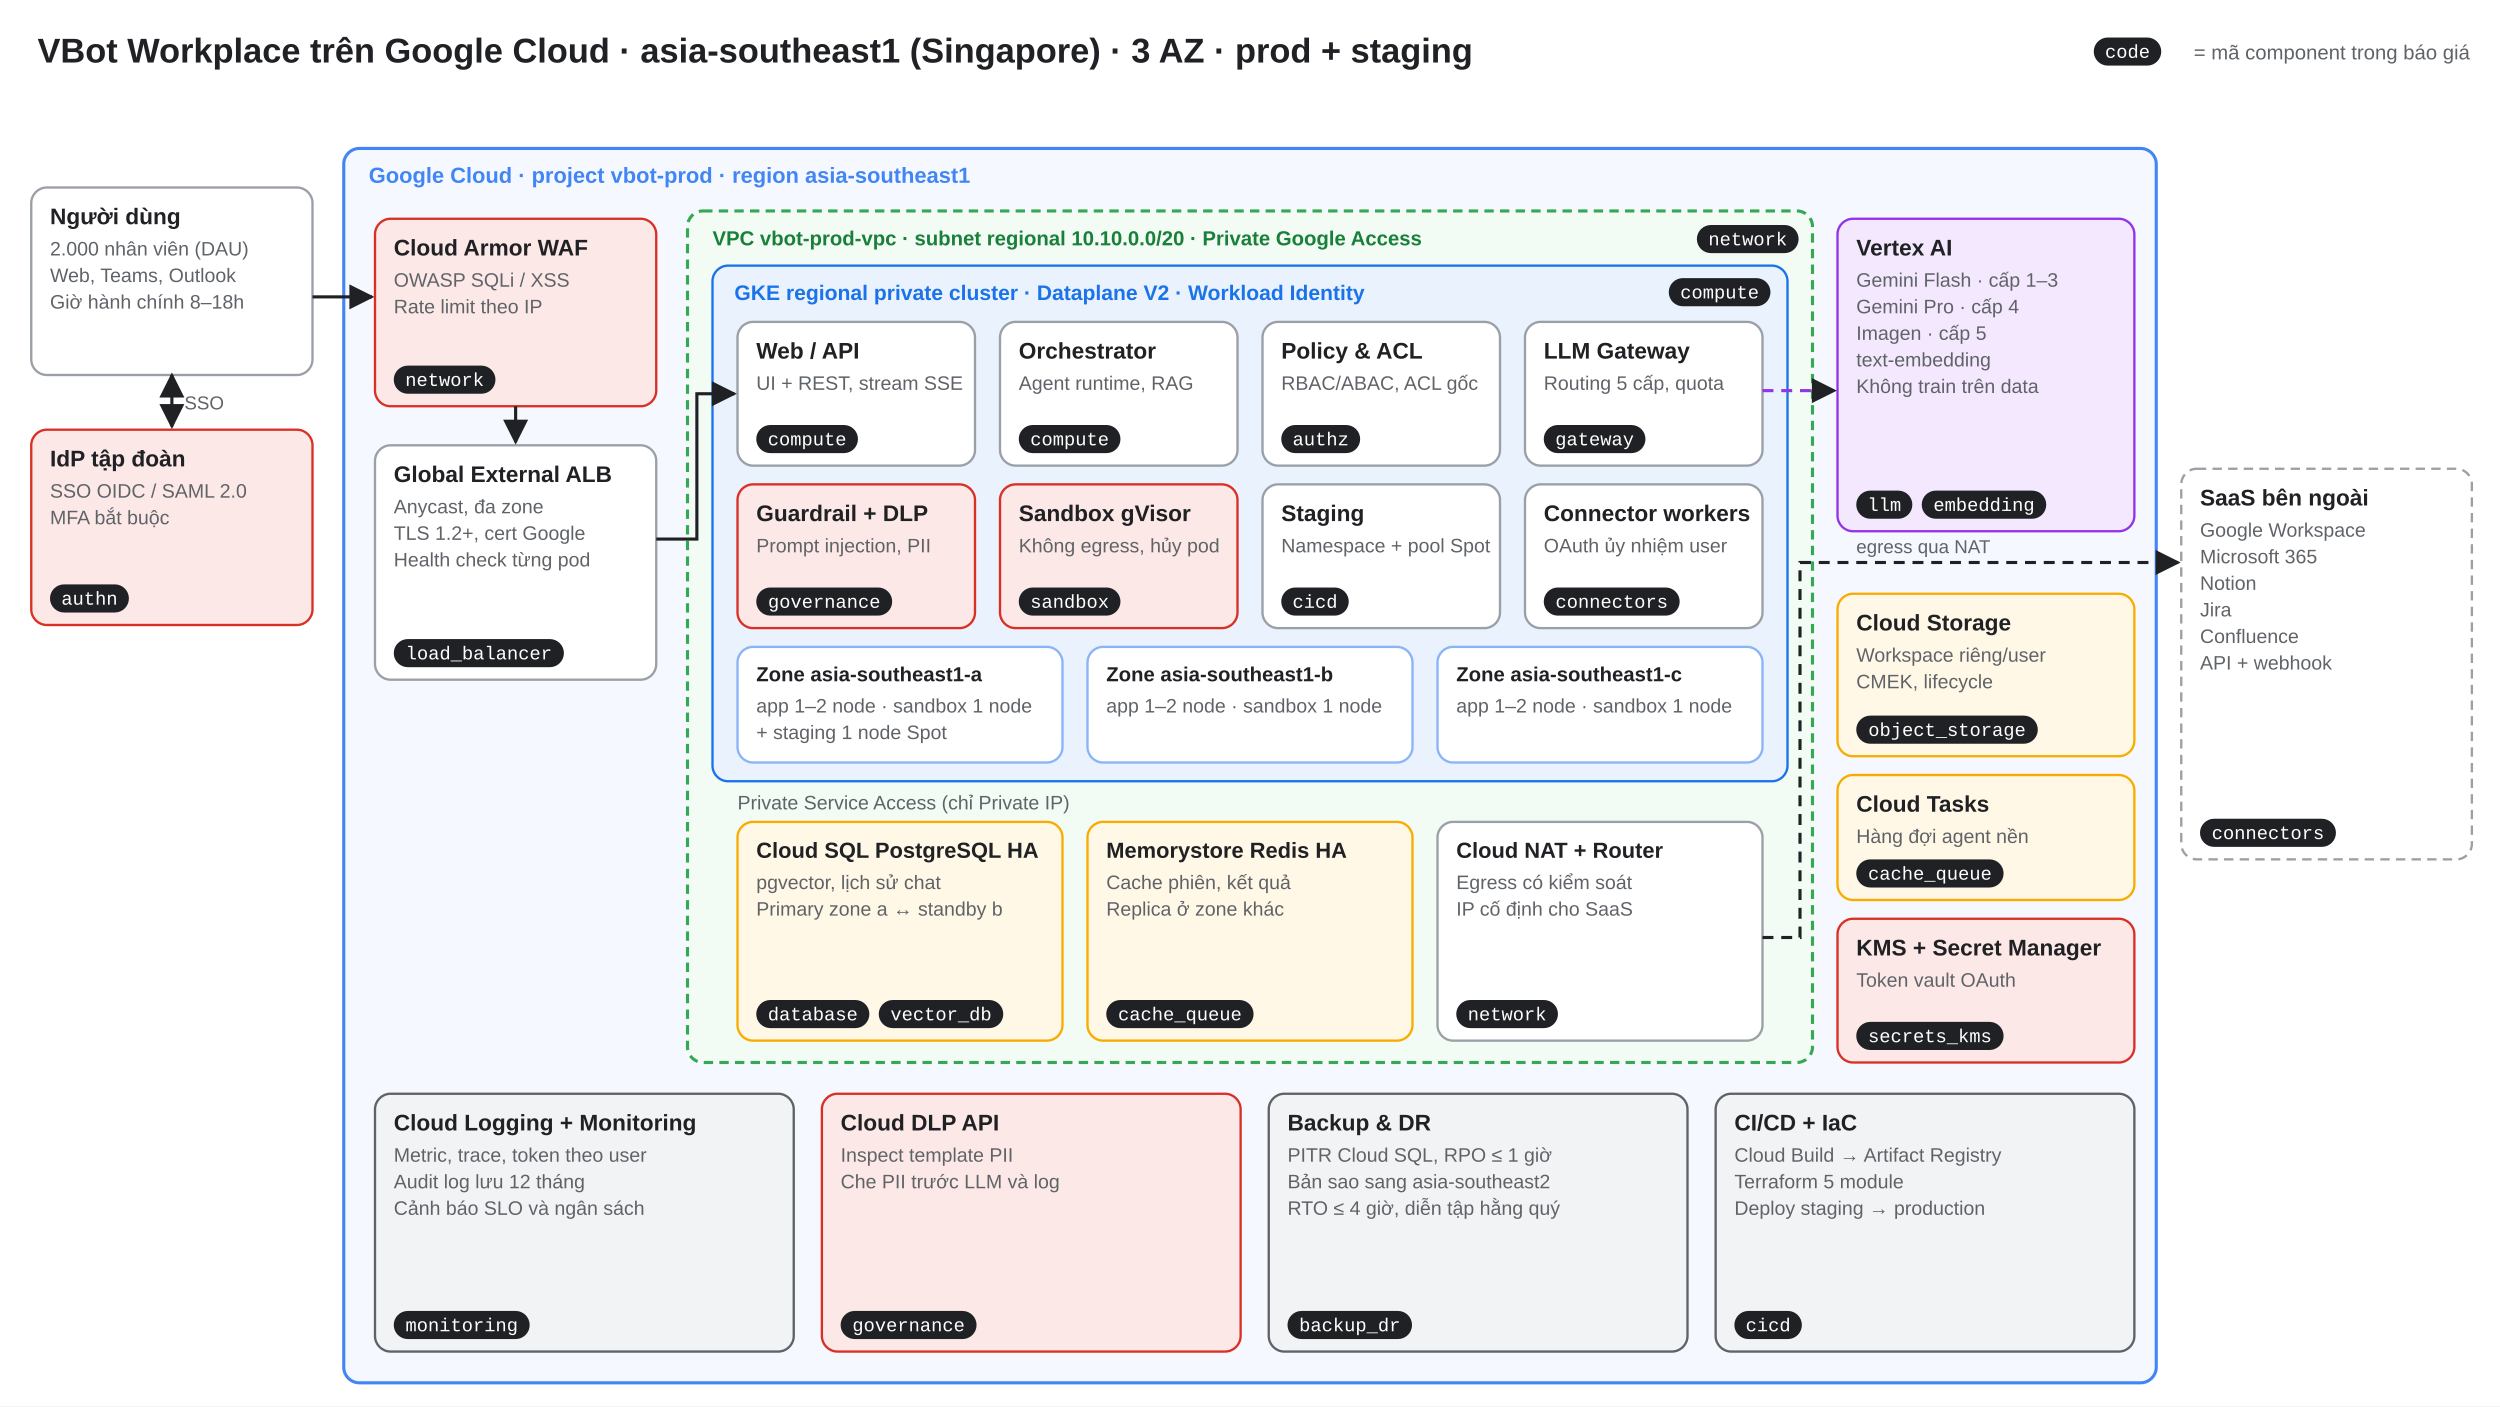
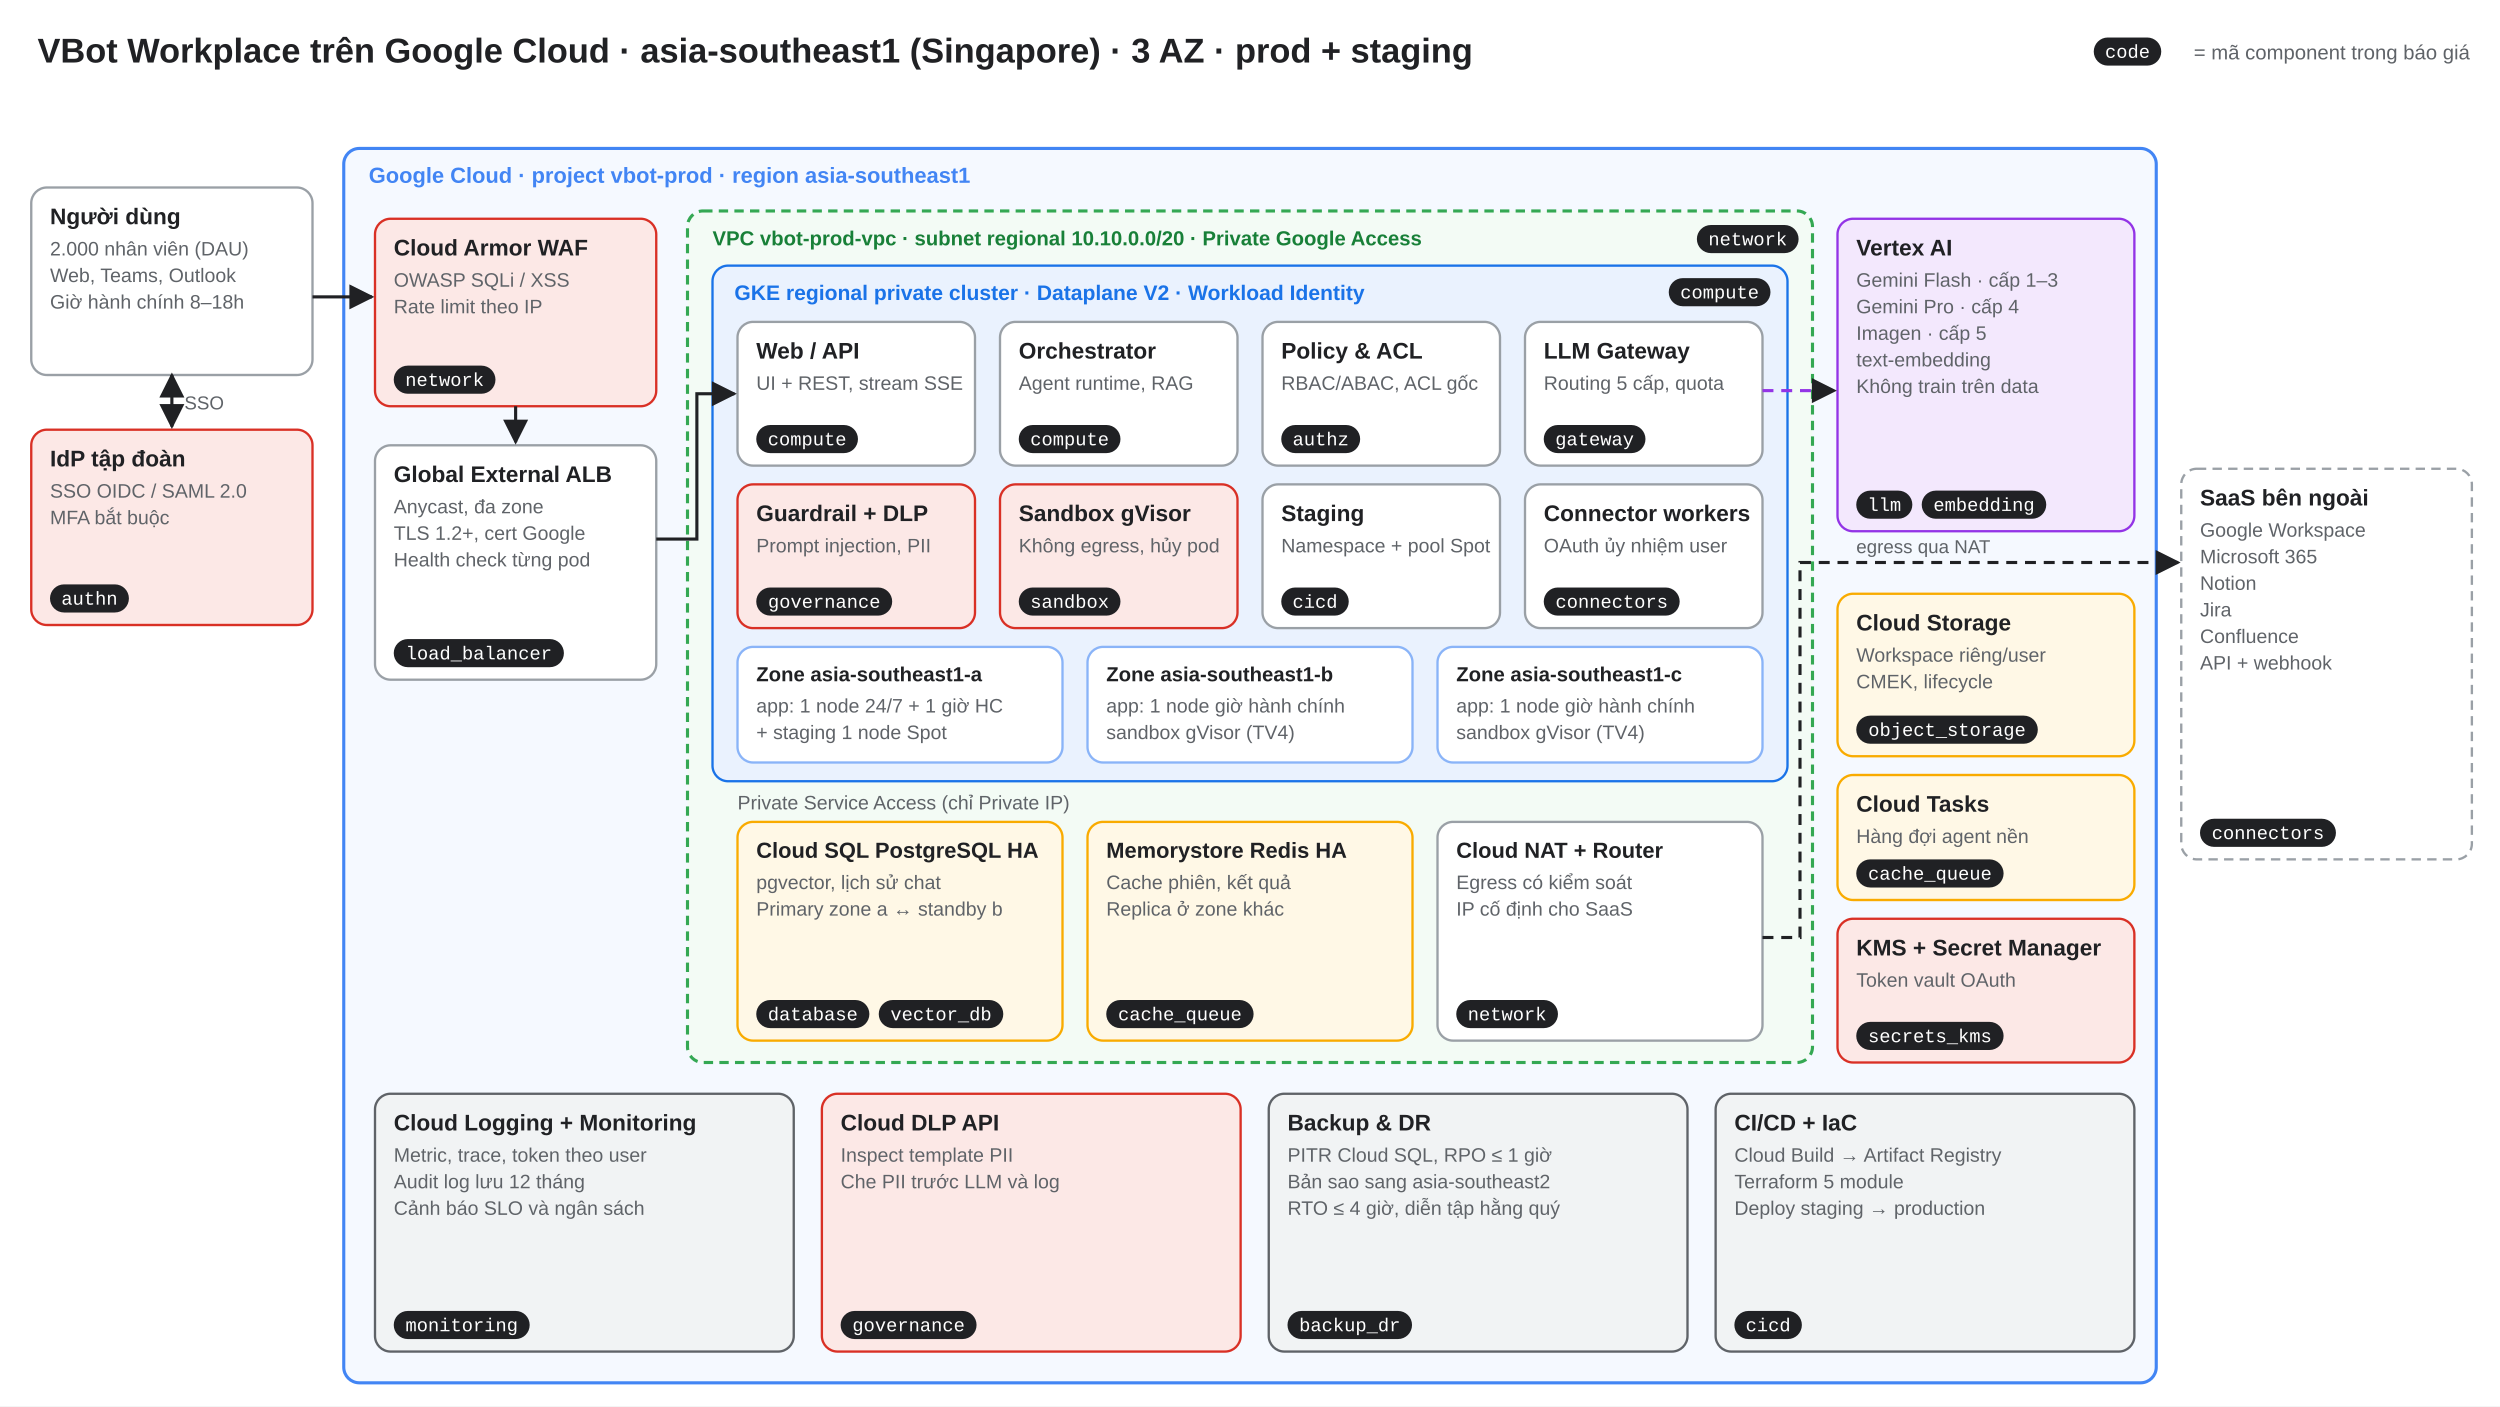
<svg xmlns="http://www.w3.org/2000/svg" width="1600" height="900" viewBox="0 0 1600 900">
  <defs>
    <marker id="arr" viewBox="0 0 10 10" refX="9" refY="5" markerWidth="8" markerHeight="8" orient="auto-start-reverse">
      <path d="M0,0 L10,5 L0,10 z" fill="#202124" />
    </marker>
  </defs>
  <rect width="1600" height="900" fill="#FFFFFF" />
  <text x="24" y="40" font-family="Segoe UI, Arial, sans-serif" font-size="22" font-weight="700" fill="#202124">VBot Workplace trên Google Cloud · asia-southeast1 (Singapore) · 3 AZ · prod + staging</text>
  <rect x="1340" y="24" width="43.2" height="18" rx="9" fill="#202124" />
  <text x="1361.6" y="37" font-family="Consolas, 'Courier New', monospace" font-size="12" fill="#fff" text-anchor="middle">code</text>
  <text x="1404" y="38" font-family="Segoe UI, Arial, sans-serif" font-size="13" font-weight="400" fill="#5F6368">= mã component trong báo giá</text>
  <rect x="20" y="120" width="180" height="120" rx="10" fill="#FFFFFF" stroke="#9AA0A6" stroke-width="1.5" />
  <text x="32" y="143.5" font-family="Segoe UI, Arial, sans-serif" font-size="14.5" font-weight="700" fill="#202124">Người dùng</text>
  <text x="32" y="163.5" font-family="Segoe UI, Arial, sans-serif" font-size="12.5" fill="#5F6368">2.000 nhân viên (DAU)</text>
  <text x="32" y="180.5" font-family="Segoe UI, Arial, sans-serif" font-size="12.5" fill="#5F6368">Web, Teams, Outlook</text>
  <text x="32" y="197.5" font-family="Segoe UI, Arial, sans-serif" font-size="12.5" fill="#5F6368">Giờ hành chính 8–18h</text>
  <rect x="20" y="275" width="180" height="125" rx="10" fill="#FCE8E6" stroke="#D93025" stroke-width="1.5" />
  <text x="32" y="298.5" font-family="Segoe UI, Arial, sans-serif" font-size="14.5" font-weight="700" fill="#202124">IdP tập đoàn</text>
  <text x="32" y="318.5" font-family="Segoe UI, Arial, sans-serif" font-size="12.5" fill="#5F6368">SSO OIDC / SAML 2.0</text>
  <text x="32" y="335.5" font-family="Segoe UI, Arial, sans-serif" font-size="12.5" fill="#5F6368">MFA bắt buộc</text>
  <rect x="32" y="374" width="50.5" height="18" rx="9" fill="#202124" />
  <text x="57.25" y="387" font-family="Consolas, 'Courier New', monospace" font-size="12" fill="#fff" text-anchor="middle">authn</text>
  <rect x="220" y="95" width="1160" height="790" rx="10" fill="#F5F9FF" stroke="#4285F4" stroke-width="2" />
  <text x="236" y="117" font-family="Segoe UI, Arial, sans-serif" font-size="14" font-weight="700" fill="#4285F4">Google Cloud · project vbot-prod · region asia-southeast1</text>
  <rect x="240" y="140" width="180" height="120" rx="10" fill="#FCE8E6" stroke="#D93025" stroke-width="1.5" />
  <text x="252" y="163.5" font-family="Segoe UI, Arial, sans-serif" font-size="14.5" font-weight="700" fill="#202124">Cloud Armor WAF</text>
  <text x="252" y="183.5" font-family="Segoe UI, Arial, sans-serif" font-size="12.5" fill="#5F6368">OWASP SQLi / XSS</text>
  <text x="252" y="200.5" font-family="Segoe UI, Arial, sans-serif" font-size="12.5" fill="#5F6368">Rate limit theo IP</text>
  <rect x="252" y="234" width="65.1" height="18" rx="9" fill="#202124" />
  <text x="284.55" y="247" font-family="Consolas, 'Courier New', monospace" font-size="12" fill="#fff" text-anchor="middle">network</text>
  <rect x="240" y="285" width="180" height="150" rx="10" fill="#FFFFFF" stroke="#9AA0A6" stroke-width="1.5" />
  <text x="252" y="308.5" font-family="Segoe UI, Arial, sans-serif" font-size="14.5" font-weight="700" fill="#202124">Global External ALB</text>
  <text x="252" y="328.5" font-family="Segoe UI, Arial, sans-serif" font-size="12.5" fill="#5F6368">Anycast, đa zone</text>
  <text x="252" y="345.5" font-family="Segoe UI, Arial, sans-serif" font-size="12.5" fill="#5F6368">TLS 1.2+, cert Google</text>
  <text x="252" y="362.5" font-family="Segoe UI, Arial, sans-serif" font-size="12.5" fill="#5F6368">Health check từng pod</text>
  <rect x="252" y="409" width="108.9" height="18" rx="9" fill="#202124" />
  <text x="306.45" y="422" font-family="Consolas, 'Courier New', monospace" font-size="12" fill="#fff" text-anchor="middle">load_balancer</text>
  <rect x="440" y="135" width="720" height="545" rx="10" fill="#F3FBF5" stroke="#34A853" stroke-width="2" stroke-dasharray="6 4" />
  <text x="456" y="157" font-family="Segoe UI, Arial, sans-serif" font-size="13" font-weight="700" fill="#188038">VPC vbot-prod-vpc · subnet regional 10.10.0.0/20 · Private Google Access</text>
  <rect x="1086" y="144" width="65.1" height="18" rx="9" fill="#202124" />
  <text x="1118.55" y="157" font-family="Consolas, 'Courier New', monospace" font-size="12" fill="#fff" text-anchor="middle">network</text>
  <rect x="456" y="170" width="688" height="330" rx="10" fill="#EAF2FE" stroke="#1A73E8" stroke-width="1.5" />
  <text x="470" y="192" font-family="Segoe UI, Arial, sans-serif" font-size="13.5" font-weight="700" fill="#1A73E8">GKE regional private cluster · Dataplane V2 · Workload Identity</text>
  <rect x="1068" y="178" width="65.1" height="18" rx="9" fill="#202124" />
  <text x="1100.55" y="191" font-family="Consolas, 'Courier New', monospace" font-size="12" fill="#fff" text-anchor="middle">compute</text>
  <rect x="472" y="206" width="152" height="92" rx="10" fill="#FFFFFF" stroke="#9AA0A6" stroke-width="1.5" />
  <text x="484" y="229.5" font-family="Segoe UI, Arial, sans-serif" font-size="14.5" font-weight="700" fill="#202124">Web / API</text>
  <text x="484" y="249.5" font-family="Segoe UI, Arial, sans-serif" font-size="12.5" fill="#5F6368">UI + REST, stream SSE</text>
  <rect x="484" y="272" width="65.1" height="18" rx="9" fill="#202124" />
  <text x="516.55" y="285" font-family="Consolas, 'Courier New', monospace" font-size="12" fill="#fff" text-anchor="middle">compute</text>
  <rect x="640" y="206" width="152" height="92" rx="10" fill="#FFFFFF" stroke="#9AA0A6" stroke-width="1.5" />
  <text x="652" y="229.5" font-family="Segoe UI, Arial, sans-serif" font-size="14.5" font-weight="700" fill="#202124">Orchestrator</text>
  <text x="652" y="249.5" font-family="Segoe UI, Arial, sans-serif" font-size="12.5" fill="#5F6368">Agent runtime, RAG</text>
  <rect x="652" y="272" width="65.1" height="18" rx="9" fill="#202124" />
  <text x="684.55" y="285" font-family="Consolas, 'Courier New', monospace" font-size="12" fill="#fff" text-anchor="middle">compute</text>
  <rect x="808" y="206" width="152" height="92" rx="10" fill="#FFFFFF" stroke="#9AA0A6" stroke-width="1.5" />
  <text x="820" y="229.5" font-family="Segoe UI, Arial, sans-serif" font-size="14.5" font-weight="700" fill="#202124">Policy &amp; ACL</text>
  <text x="820" y="249.5" font-family="Segoe UI, Arial, sans-serif" font-size="12.5" fill="#5F6368">RBAC/ABAC, ACL gốc</text>
  <rect x="820" y="272" width="50.5" height="18" rx="9" fill="#202124" />
  <text x="845.25" y="285" font-family="Consolas, 'Courier New', monospace" font-size="12" fill="#fff" text-anchor="middle">authz</text>
  <rect x="976" y="206" width="152" height="92" rx="10" fill="#FFFFFF" stroke="#9AA0A6" stroke-width="1.5" />
  <text x="988" y="229.5" font-family="Segoe UI, Arial, sans-serif" font-size="14.5" font-weight="700" fill="#202124">LLM Gateway</text>
  <text x="988" y="249.5" font-family="Segoe UI, Arial, sans-serif" font-size="12.5" fill="#5F6368">Routing 5 cấp, quota</text>
  <rect x="988" y="272" width="65.1" height="18" rx="9" fill="#202124" />
  <text x="1020.55" y="285" font-family="Consolas, 'Courier New', monospace" font-size="12" fill="#fff" text-anchor="middle">gateway</text>
  <rect x="472" y="310" width="152" height="92" rx="10" fill="#FCE8E6" stroke="#D93025" stroke-width="1.5" />
  <text x="484" y="333.5" font-family="Segoe UI, Arial, sans-serif" font-size="14.5" font-weight="700" fill="#202124">Guardrail + DLP</text>
  <text x="484" y="353.5" font-family="Segoe UI, Arial, sans-serif" font-size="12.5" fill="#5F6368">Prompt injection, PII</text>
  <rect x="484" y="376" width="87" height="18" rx="9" fill="#202124" />
  <text x="527.5" y="389" font-family="Consolas, 'Courier New', monospace" font-size="12" fill="#fff" text-anchor="middle">governance</text>
  <rect x="640" y="310" width="152" height="92" rx="10" fill="#FCE8E6" stroke="#D93025" stroke-width="1.5" />
  <text x="652" y="333.5" font-family="Segoe UI, Arial, sans-serif" font-size="14.5" font-weight="700" fill="#202124">Sandbox gVisor</text>
  <text x="652" y="353.5" font-family="Segoe UI, Arial, sans-serif" font-size="12.5" fill="#5F6368">Không egress, hủy pod</text>
  <rect x="652" y="376" width="65.1" height="18" rx="9" fill="#202124" />
  <text x="684.55" y="389" font-family="Consolas, 'Courier New', monospace" font-size="12" fill="#fff" text-anchor="middle">sandbox</text>
  <rect x="808" y="310" width="152" height="92" rx="10" fill="#FFFFFF" stroke="#9AA0A6" stroke-width="1.5" />
  <text x="820" y="333.5" font-family="Segoe UI, Arial, sans-serif" font-size="14.5" font-weight="700" fill="#202124">Staging</text>
  <text x="820" y="353.5" font-family="Segoe UI, Arial, sans-serif" font-size="12.5" fill="#5F6368">Namespace + pool Spot</text>
  <rect x="820" y="376" width="43.2" height="18" rx="9" fill="#202124" />
  <text x="841.6" y="389" font-family="Consolas, 'Courier New', monospace" font-size="12" fill="#fff" text-anchor="middle">cicd</text>
  <rect x="976" y="310" width="152" height="92" rx="10" fill="#FFFFFF" stroke="#9AA0A6" stroke-width="1.5" />
  <text x="988" y="333.5" font-family="Segoe UI, Arial, sans-serif" font-size="14.5" font-weight="700" fill="#202124">Connector workers</text>
  <text x="988" y="353.5" font-family="Segoe UI, Arial, sans-serif" font-size="12.5" fill="#5F6368">OAuth ủy nhiệm user</text>
  <rect x="988" y="376" width="87" height="18" rx="9" fill="#202124" />
  <text x="1031.5" y="389" font-family="Consolas, 'Courier New', monospace" font-size="12" fill="#fff" text-anchor="middle">connectors</text>
  <rect x="472" y="414" width="208" height="74" rx="10" fill="#FFFFFF" stroke="#8AB4F8" stroke-width="1.5" />
  <text x="484" y="436" font-family="Segoe UI, Arial, sans-serif" font-size="13" font-weight="700" fill="#202124">Zone asia-southeast1-a</text>
-   <text x="484" y="456" font-family="Segoe UI, Arial, sans-serif" font-size="12.5" fill="#5F6368">app 1–2 node · sandbox 1 node</text>
+   <text x="484" y="456" font-family="Segoe UI, Arial, sans-serif" font-size="12.5" fill="#5F6368">app: 1 node 24/7 + 1 giờ HC</text>
  <text x="484" y="473" font-family="Segoe UI, Arial, sans-serif" font-size="12.5" fill="#5F6368">+ staging 1 node Spot</text>
  <rect x="696" y="414" width="208" height="74" rx="10" fill="#FFFFFF" stroke="#8AB4F8" stroke-width="1.5" />
  <text x="708" y="436" font-family="Segoe UI, Arial, sans-serif" font-size="13" font-weight="700" fill="#202124">Zone asia-southeast1-b</text>
-   <text x="708" y="456" font-family="Segoe UI, Arial, sans-serif" font-size="12.5" fill="#5F6368">app 1–2 node · sandbox 1 node</text>
+   <text x="708" y="456" font-family="Segoe UI, Arial, sans-serif" font-size="12.5" fill="#5F6368">app: 1 node giờ hành chính</text>
+   <text x="708" y="473" font-family="Segoe UI, Arial, sans-serif" font-size="12.5" fill="#5F6368">sandbox gVisor (TV4)</text>
  <rect x="920" y="414" width="208" height="74" rx="10" fill="#FFFFFF" stroke="#8AB4F8" stroke-width="1.5" />
  <text x="932" y="436" font-family="Segoe UI, Arial, sans-serif" font-size="13" font-weight="700" fill="#202124">Zone asia-southeast1-c</text>
-   <text x="932" y="456" font-family="Segoe UI, Arial, sans-serif" font-size="12.5" fill="#5F6368">app 1–2 node · sandbox 1 node</text>
+   <text x="932" y="456" font-family="Segoe UI, Arial, sans-serif" font-size="12.5" fill="#5F6368">app: 1 node giờ hành chính</text>
+   <text x="932" y="473" font-family="Segoe UI, Arial, sans-serif" font-size="12.5" fill="#5F6368">sandbox gVisor (TV4)</text>
  <text x="472" y="518" font-family="Segoe UI, Arial, sans-serif" font-size="12.5" font-weight="400" fill="#5F6368">Private Service Access (chỉ Private IP)</text>
  <rect x="472" y="526" width="208" height="140" rx="10" fill="#FFF8E6" stroke="#F9AB00" stroke-width="1.5" />
  <text x="484" y="549" font-family="Segoe UI, Arial, sans-serif" font-size="14" font-weight="700" fill="#202124">Cloud SQL PostgreSQL HA</text>
  <text x="484" y="569" font-family="Segoe UI, Arial, sans-serif" font-size="12.5" fill="#5F6368">pgvector, lịch sử chat</text>
  <text x="484" y="586" font-family="Segoe UI, Arial, sans-serif" font-size="12.5" fill="#5F6368">Primary zone a ↔ standby b</text>
  <rect x="484" y="640" width="72.4" height="18" rx="9" fill="#202124" />
  <text x="520.2" y="653" font-family="Consolas, 'Courier New', monospace" font-size="12" fill="#fff" text-anchor="middle">database</text>
  <rect x="562.4" y="640" width="79.7" height="18" rx="9" fill="#202124" />
  <text x="602.25" y="653" font-family="Consolas, 'Courier New', monospace" font-size="12" fill="#fff" text-anchor="middle">vector_db</text>
  <rect x="696" y="526" width="208" height="140" rx="10" fill="#FFF8E6" stroke="#F9AB00" stroke-width="1.5" />
  <text x="708" y="549" font-family="Segoe UI, Arial, sans-serif" font-size="14" font-weight="700" fill="#202124">Memorystore Redis HA</text>
  <text x="708" y="569" font-family="Segoe UI, Arial, sans-serif" font-size="12.5" fill="#5F6368">Cache phiên, kết quả</text>
  <text x="708" y="586" font-family="Segoe UI, Arial, sans-serif" font-size="12.5" fill="#5F6368">Replica ở zone khác</text>
  <rect x="708" y="640" width="94.3" height="18" rx="9" fill="#202124" />
  <text x="755.15" y="653" font-family="Consolas, 'Courier New', monospace" font-size="12" fill="#fff" text-anchor="middle">cache_queue</text>
  <rect x="920" y="526" width="208" height="140" rx="10" fill="#FFFFFF" stroke="#9AA0A6" stroke-width="1.5" />
  <text x="932" y="549" font-family="Segoe UI, Arial, sans-serif" font-size="14" font-weight="700" fill="#202124">Cloud NAT + Router</text>
  <text x="932" y="569" font-family="Segoe UI, Arial, sans-serif" font-size="12.5" fill="#5F6368">Egress có kiểm soát</text>
  <text x="932" y="586" font-family="Segoe UI, Arial, sans-serif" font-size="12.5" fill="#5F6368">IP cố định cho SaaS</text>
  <rect x="932" y="640" width="65.1" height="18" rx="9" fill="#202124" />
  <text x="964.55" y="653" font-family="Consolas, 'Courier New', monospace" font-size="12" fill="#fff" text-anchor="middle">network</text>
  <rect x="1176" y="140" width="190" height="200" rx="10" fill="#F3E8FD" stroke="#9334E6" stroke-width="1.5" />
  <text x="1188" y="163.5" font-family="Segoe UI, Arial, sans-serif" font-size="14.5" font-weight="700" fill="#202124">Vertex AI</text>
  <text x="1188" y="183.5" font-family="Segoe UI, Arial, sans-serif" font-size="12.5" fill="#5F6368">Gemini Flash · cấp 1–3</text>
  <text x="1188" y="200.5" font-family="Segoe UI, Arial, sans-serif" font-size="12.5" fill="#5F6368">Gemini Pro · cấp 4</text>
  <text x="1188" y="217.5" font-family="Segoe UI, Arial, sans-serif" font-size="12.5" fill="#5F6368">Imagen · cấp 5</text>
  <text x="1188" y="234.5" font-family="Segoe UI, Arial, sans-serif" font-size="12.5" fill="#5F6368">text-embedding</text>
  <text x="1188" y="251.5" font-family="Segoe UI, Arial, sans-serif" font-size="12.5" fill="#5F6368">Không train trên data</text>
  <rect x="1188" y="314" width="35.9" height="18" rx="9" fill="#202124" />
  <text x="1205.95" y="327" font-family="Consolas, 'Courier New', monospace" font-size="12" fill="#fff" text-anchor="middle">llm</text>
  <rect x="1229.9" y="314" width="79.7" height="18" rx="9" fill="#202124" />
  <text x="1269.75" y="327" font-family="Consolas, 'Courier New', monospace" font-size="12" fill="#fff" text-anchor="middle">embedding</text>
  <rect x="1176" y="380" width="190" height="104" rx="10" fill="#FFF8E6" stroke="#F9AB00" stroke-width="1.5" />
  <text x="1188" y="403.5" font-family="Segoe UI, Arial, sans-serif" font-size="14.5" font-weight="700" fill="#202124">Cloud Storage</text>
  <text x="1188" y="423.5" font-family="Segoe UI, Arial, sans-serif" font-size="12.5" fill="#5F6368">Workspace riêng/user</text>
  <text x="1188" y="440.5" font-family="Segoe UI, Arial, sans-serif" font-size="12.5" fill="#5F6368">CMEK, lifecycle</text>
  <rect x="1188" y="458" width="116.2" height="18" rx="9" fill="#202124" />
  <text x="1246.1" y="471" font-family="Consolas, 'Courier New', monospace" font-size="12" fill="#fff" text-anchor="middle">object_storage</text>
  <rect x="1176" y="496" width="190" height="80" rx="10" fill="#FFF8E6" stroke="#F9AB00" stroke-width="1.5" />
  <text x="1188" y="519.5" font-family="Segoe UI, Arial, sans-serif" font-size="14.5" font-weight="700" fill="#202124">Cloud Tasks</text>
  <text x="1188" y="539.5" font-family="Segoe UI, Arial, sans-serif" font-size="12.5" fill="#5F6368">Hàng đợi agent nền</text>
  <rect x="1188" y="550" width="94.3" height="18" rx="9" fill="#202124" />
  <text x="1235.15" y="563" font-family="Consolas, 'Courier New', monospace" font-size="12" fill="#fff" text-anchor="middle">cache_queue</text>
  <rect x="1176" y="588" width="190" height="92" rx="10" fill="#FCE8E6" stroke="#D93025" stroke-width="1.5" />
  <text x="1188" y="611.5" font-family="Segoe UI, Arial, sans-serif" font-size="14.5" font-weight="700" fill="#202124">KMS + Secret Manager</text>
  <text x="1188" y="631.5" font-family="Segoe UI, Arial, sans-serif" font-size="12.5" fill="#5F6368">Token vault OAuth</text>
  <rect x="1188" y="654" width="94.3" height="18" rx="9" fill="#202124" />
  <text x="1235.15" y="667" font-family="Consolas, 'Courier New', monospace" font-size="12" fill="#fff" text-anchor="middle">secrets_kms</text>
  <rect x="240" y="700" width="268" height="165" rx="10" fill="#F1F3F4" stroke="#5F6368" stroke-width="1.5" />
  <text x="252" y="723.5" font-family="Segoe UI, Arial, sans-serif" font-size="14.5" font-weight="700" fill="#202124">Cloud Logging + Monitoring</text>
  <text x="252" y="743.5" font-family="Segoe UI, Arial, sans-serif" font-size="12.5" fill="#5F6368">Metric, trace, token theo user</text>
  <text x="252" y="760.5" font-family="Segoe UI, Arial, sans-serif" font-size="12.5" fill="#5F6368">Audit log lưu 12 tháng</text>
  <text x="252" y="777.5" font-family="Segoe UI, Arial, sans-serif" font-size="12.5" fill="#5F6368">Cảnh báo SLO và ngân sách</text>
  <rect x="252" y="839" width="87" height="18" rx="9" fill="#202124" />
  <text x="295.5" y="852" font-family="Consolas, 'Courier New', monospace" font-size="12" fill="#fff" text-anchor="middle">monitoring</text>
  <rect x="526" y="700" width="268" height="165" rx="10" fill="#FCE8E6" stroke="#D93025" stroke-width="1.5" />
  <text x="538" y="723.5" font-family="Segoe UI, Arial, sans-serif" font-size="14.5" font-weight="700" fill="#202124">Cloud DLP API</text>
  <text x="538" y="743.5" font-family="Segoe UI, Arial, sans-serif" font-size="12.5" fill="#5F6368">Inspect template PII</text>
  <text x="538" y="760.5" font-family="Segoe UI, Arial, sans-serif" font-size="12.5" fill="#5F6368">Che PII trước LLM và log</text>
  <rect x="538" y="839" width="87" height="18" rx="9" fill="#202124" />
  <text x="581.5" y="852" font-family="Consolas, 'Courier New', monospace" font-size="12" fill="#fff" text-anchor="middle">governance</text>
  <rect x="812" y="700" width="268" height="165" rx="10" fill="#F1F3F4" stroke="#5F6368" stroke-width="1.5" />
  <text x="824" y="723.5" font-family="Segoe UI, Arial, sans-serif" font-size="14.5" font-weight="700" fill="#202124">Backup &amp; DR</text>
  <text x="824" y="743.5" font-family="Segoe UI, Arial, sans-serif" font-size="12.5" fill="#5F6368">PITR Cloud SQL, RPO ≤ 1 giờ</text>
  <text x="824" y="760.5" font-family="Segoe UI, Arial, sans-serif" font-size="12.5" fill="#5F6368">Bản sao sang asia-southeast2</text>
  <text x="824" y="777.5" font-family="Segoe UI, Arial, sans-serif" font-size="12.5" fill="#5F6368">RTO ≤ 4 giờ, diễn tập hằng quý</text>
  <rect x="824" y="839" width="79.7" height="18" rx="9" fill="#202124" />
  <text x="863.85" y="852" font-family="Consolas, 'Courier New', monospace" font-size="12" fill="#fff" text-anchor="middle">backup_dr</text>
  <rect x="1098" y="700" width="268" height="165" rx="10" fill="#F1F3F4" stroke="#5F6368" stroke-width="1.5" />
  <text x="1110" y="723.5" font-family="Segoe UI, Arial, sans-serif" font-size="14.5" font-weight="700" fill="#202124">CI/CD + IaC</text>
  <text x="1110" y="743.5" font-family="Segoe UI, Arial, sans-serif" font-size="12.5" fill="#5F6368">Cloud Build → Artifact Registry</text>
  <text x="1110" y="760.5" font-family="Segoe UI, Arial, sans-serif" font-size="12.5" fill="#5F6368">Terraform 5 module</text>
  <text x="1110" y="777.5" font-family="Segoe UI, Arial, sans-serif" font-size="12.5" fill="#5F6368">Deploy staging → production</text>
  <rect x="1110" y="839" width="43.2" height="18" rx="9" fill="#202124" />
  <text x="1131.6" y="852" font-family="Consolas, 'Courier New', monospace" font-size="12" fill="#fff" text-anchor="middle">cicd</text>
  <rect x="1396" y="300" width="186" height="250" rx="10" fill="#FFFFFF" stroke="#9AA0A6" stroke-width="1.5" stroke-dasharray="6 4" />
  <text x="1408" y="323.5" font-family="Segoe UI, Arial, sans-serif" font-size="14.5" font-weight="700" fill="#202124">SaaS bên ngoài</text>
  <text x="1408" y="343.5" font-family="Segoe UI, Arial, sans-serif" font-size="12.5" fill="#5F6368">Google Workspace</text>
  <text x="1408" y="360.5" font-family="Segoe UI, Arial, sans-serif" font-size="12.5" fill="#5F6368">Microsoft 365</text>
  <text x="1408" y="377.5" font-family="Segoe UI, Arial, sans-serif" font-size="12.5" fill="#5F6368">Notion</text>
  <text x="1408" y="394.5" font-family="Segoe UI, Arial, sans-serif" font-size="12.5" fill="#5F6368">Jira</text>
  <text x="1408" y="411.5" font-family="Segoe UI, Arial, sans-serif" font-size="12.5" fill="#5F6368">Confluence</text>
  <text x="1408" y="428.5" font-family="Segoe UI, Arial, sans-serif" font-size="12.5" fill="#5F6368">API + webhook</text>
  <rect x="1408" y="524" width="87" height="18" rx="9" fill="#202124" />
  <text x="1451.5" y="537" font-family="Consolas, 'Courier New', monospace" font-size="12" fill="#fff" text-anchor="middle">connectors</text>
  <path d="M200,190 L238,190" fill="none" stroke="#202124" stroke-width="2" marker-end="url(#arr)" />
  <path d="M110,240 L110,273" fill="none" stroke="#202124" stroke-width="2" marker-end="url(#arr)" marker-start="url(#arr)" />
  <text x="118" y="262" font-family="Segoe UI, Arial, sans-serif" font-size="12" font-weight="400" fill="#5F6368">SSO</text>
  <path d="M330,260 L330,283" fill="none" stroke="#202124" stroke-width="2" marker-end="url(#arr)" />
  <path d="M420,345 L446,345 L446,252 L470,252" fill="none" stroke="#202124" stroke-width="2" marker-end="url(#arr)" />
  <path d="M1128,250 L1174,250" fill="none" stroke="#9334E6" stroke-width="2" stroke-dasharray="7 5" marker-end="url(#arr)" />
  <path d="M1128,600 L1152,600 L1152,360 L1394,360" fill="none" stroke="#202124" stroke-width="2" stroke-dasharray="7 5" marker-end="url(#arr)" />
  <text x="1188" y="354" font-family="Segoe UI, Arial, sans-serif" font-size="12" font-weight="400" fill="#5F6368">egress qua NAT</text>
</svg>
